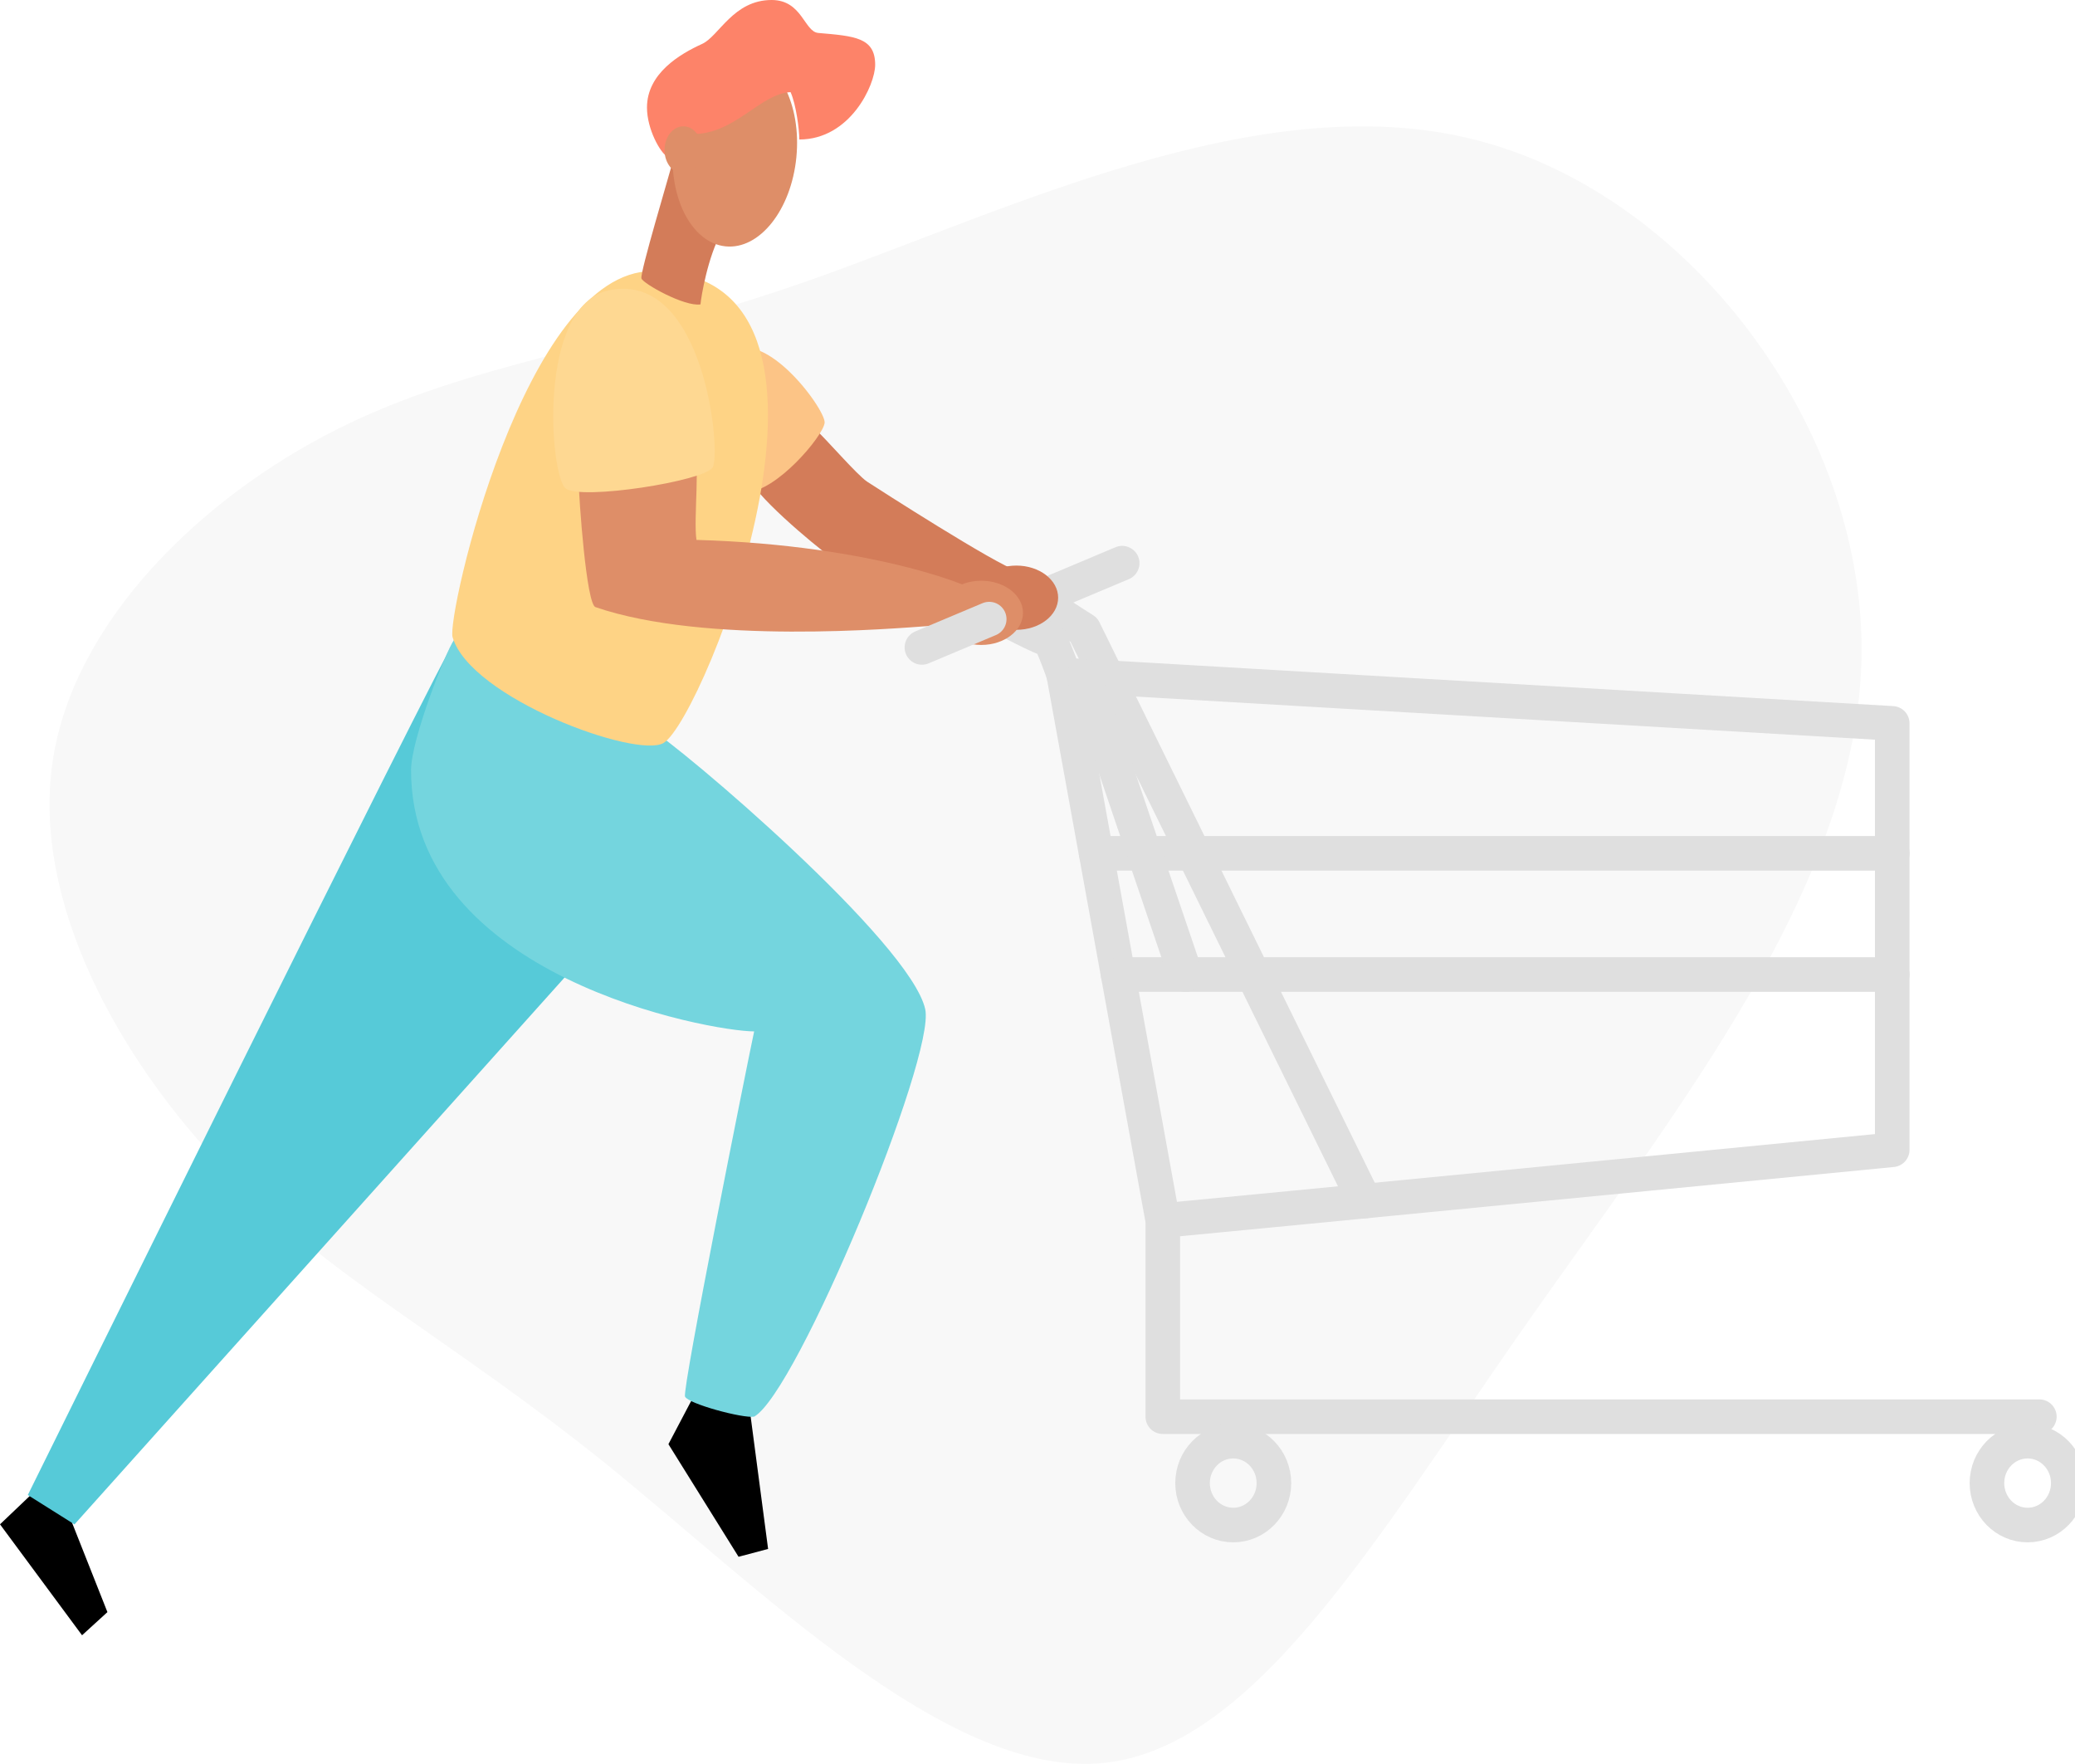
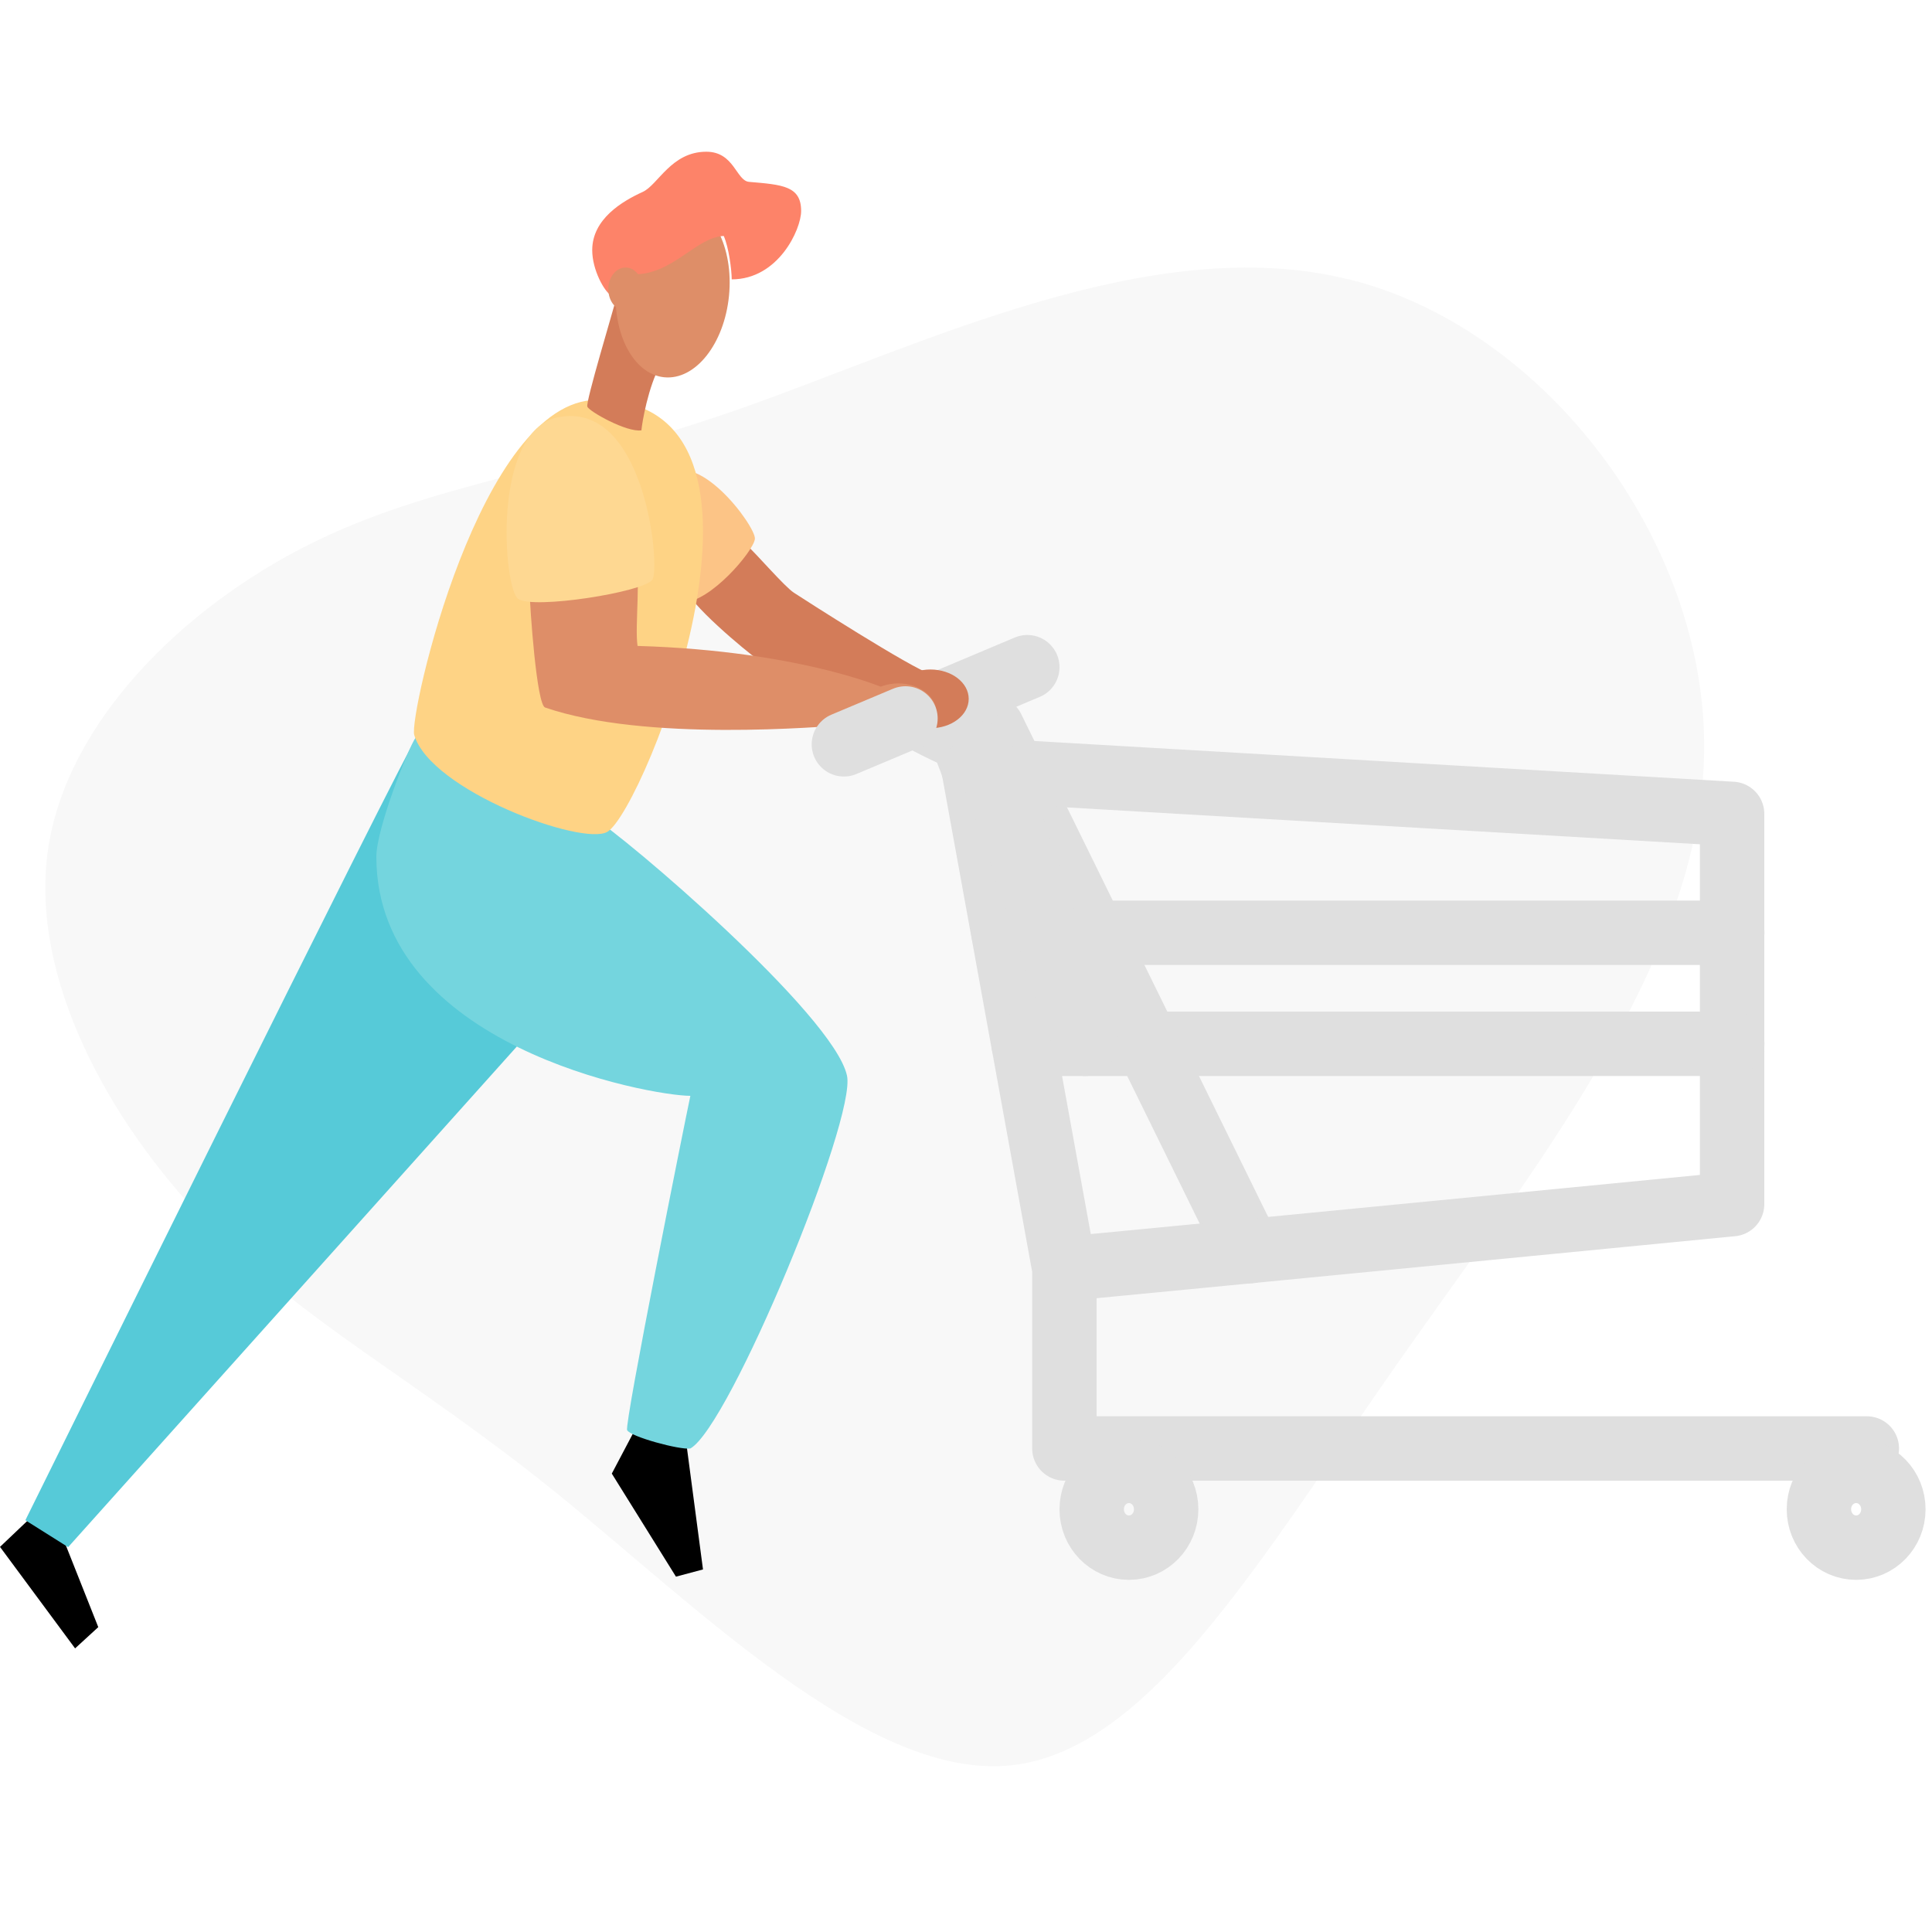
- <svg xmlns="http://www.w3.org/2000/svg" width="300" height="255" viewBox="0 0 300 255" fill="none">
-   <path d="M212.984 20.133C244.015 27.812 269.535 61.45 269.139 94.617C268.751 127.712 242.445 160.335 220.432 191.73C198.481 223.129 180.948 253.32 158.757 254.92C136.538 256.496 109.696 229.448 87.485 211.507C65.205 193.57 47.606 184.731 32.447 168.966C17.288 153.2 4.631 130.5 7.595 110.175C10.559 89.85 29.15 71.913 48.595 62.126C68.106 52.272 88.405 50.572 116.864 40.582C145.324 30.591 181.922 12.398 212.984 20.133Z" fill="#F8F8F8" />
-   <path d="M197.278 173.629L156.709 91.046C155.471 90.302 150.502 87.01 150.502 87.01" stroke="#DFDFDF" stroke-width="5" stroke-linecap="round" stroke-linejoin="round" />
-   <path d="M153.799 97.585C153.314 95.933 151.86 92.529 151.86 92.529C150.972 92.474 144.789 89.194 144.789 89.194" stroke="#DFDFDF" stroke-width="5" stroke-linecap="round" stroke-linejoin="round" />
-   <path d="M143.02 89.498L162.244 81.411" stroke="#DFDFDF" stroke-width="5" stroke-linecap="round" stroke-linejoin="round" />
-   <path d="M4.942 215.646L0 220.353L11.862 236.391L15.531 233.043L9.883 218.774L4.942 215.646Z" fill="black" />
-   <path d="M100.724 201.008L96.64 208.767L106.779 225.045L111.05 223.909L108.249 202.664L100.724 201.008Z" fill="black" />
-   <path d="M146.949 91.046C150.283 91.046 152.985 88.967 152.985 86.403C152.985 83.838 150.283 81.759 146.949 81.759C143.616 81.759 140.914 83.838 140.914 86.403C140.914 88.967 143.616 91.046 146.949 91.046Z" fill="#D37C59" />
-   <path d="M66.403 91.306C63.688 95.305 4.019 216.118 4.019 216.118L10.768 220.365L89.51 132.507L66.403 91.306Z" fill="#56CAD8" />
-   <path d="M117.811 61.99C119.362 63.358 123.908 68.677 125.394 69.645C126.88 70.613 143.92 81.571 147.116 82.539C150.312 83.507 143.52 86.386 143.52 86.386C143.52 86.386 121.321 81.311 119.68 80.183C118.04 79.056 108.315 70.985 108.315 68.821C108.315 66.658 117.811 61.99 117.811 61.99Z" fill="#D37C59" />
-   <path d="M104.805 51.592C109.758 46.053 119.432 59.191 119.223 61.122C119.013 63.054 112.171 71.157 107.834 71.157C106.535 71.157 101.325 55.483 104.805 51.592Z" fill="#FCC486" />
-   <path d="M65.635 92.522C64.472 94.121 59.429 106.919 59.429 111.319C59.429 141.314 102.803 149.097 109.033 149.097C108.133 153.284 98.591 200.844 99.041 201.888C99.49 202.932 107.407 205.064 109.033 204.788C115.239 201.304 135.274 152.796 133.769 145.897C131.655 136.231 98.47 107.959 93.676 105.144C88.882 102.328 65.635 92.522 65.635 92.522Z" fill="#74D5DE" />
-   <path d="M94.289 39.194C127.675 39.194 101.81 103.896 95.937 107.403C92.058 109.715 68.009 100.924 65.433 92.106C64.553 89.094 75.841 39.194 94.289 39.194Z" fill="#FED385" />
-   <path d="M141.868 93.233C145.201 93.233 147.903 91.154 147.903 88.59C147.903 86.026 145.201 83.947 141.868 83.947C138.535 83.947 135.832 86.026 135.832 88.59C135.832 91.154 138.535 93.233 141.868 93.233Z" fill="#DE8E68" />
-   <path d="M83.633 69.069C83.715 72.333 84.774 87.31 86.089 87.762C101.992 93.233 129.533 90.822 134.288 90.494C139.044 90.166 142.093 86.714 141.856 85.894C141.62 85.075 126.662 78.788 100.697 78.048C100.216 75.024 101.368 65.886 100.181 65.07C98.994 64.254 83.633 69.069 83.633 69.069Z" fill="#DE8E68" />
-   <path d="M88.052 41.965C101.864 39.054 104.343 65.642 103.017 67.601C101.69 69.561 84.091 72.333 81.795 70.621C79.499 68.909 77.579 44.169 88.052 41.965Z" fill="#FED892" />
-   <path d="M97.45 22.66C96.814 25.164 92.474 39.498 92.741 40.258C93.009 41.018 98.983 44.369 101.275 44.001C101.364 42.909 102.338 37.062 104.332 33.547C106.325 30.031 97.45 22.66 97.45 22.66Z" fill="#D37C59" />
-   <path d="M115.138 22.732C115.885 15.107 112.507 8.511 107.593 7.999C102.679 7.487 98.09 13.254 97.343 20.879C96.596 28.504 99.974 35.1 104.888 35.612C109.802 36.124 114.391 30.357 115.138 22.732Z" fill="#DE8E68" />
-   <path d="M96.484 22.66C95.468 22.084 93.54 18.693 93.54 15.542C93.54 10.61 98.308 7.803 101.523 6.343C103.955 5.219 106.023 0 111.562 0C115.98 0 116.275 4.587 118.307 4.763C123.575 5.215 126.531 5.419 126.531 9.367C126.531 12.266 122.923 20.165 115.565 20.165C115.565 18.701 115.088 15.066 114.3 13.318C109.878 13.546 106.279 19.405 100.146 19.381C98.831 19.357 96.484 22.66 96.484 22.66Z" fill="#FD8369" />
-   <path d="M98.8 25.116C100.304 25.116 101.523 23.581 101.523 21.689C101.523 19.796 100.304 18.261 98.8 18.261C97.296 18.261 96.077 19.796 96.077 21.689C96.077 23.581 97.296 25.116 98.8 25.116Z" fill="#DE8E68" />
-   <path d="M294.845 204.792H168.113V176.44C175.044 175.808 273.577 166.21 273.577 166.21V104.568L153.799 97.585L168.113 176.448" stroke="#DFDFDF" stroke-width="5" stroke-linecap="round" stroke-linejoin="round" />
-   <path d="M178.299 220.457C181.546 220.457 184.179 217.743 184.179 214.394C184.179 211.046 181.546 208.331 178.299 208.331C175.051 208.331 172.418 211.046 172.418 214.394C172.418 217.743 175.051 220.457 178.299 220.457Z" stroke="#DFDFDF" stroke-width="5" stroke-linecap="round" stroke-linejoin="round" />
-   <path d="M293.15 220.457C296.397 220.457 299.03 217.743 299.03 214.394C299.03 211.046 296.397 208.331 293.15 208.331C289.902 208.331 287.269 211.046 287.269 214.394C287.269 217.743 289.902 220.457 293.15 220.457Z" stroke="#DFDFDF" stroke-width="5" stroke-linecap="round" stroke-linejoin="round" />
-   <path d="M158.477 123.353H273.577" stroke="#DFDFDF" stroke-width="5" stroke-linecap="round" stroke-linejoin="round" />
-   <path d="M161.658 140.878H273.577" stroke="#DFDFDF" stroke-width="5" stroke-linecap="round" stroke-linejoin="round" />
-   <path d="M133.288 93.589L143.02 89.498" stroke="#DFDFDF" stroke-width="5" stroke-linecap="round" stroke-linejoin="round" />
-   <path d="M171.398 140.878C170.137 137.202 156.763 97.749 156.763 97.749" stroke="#DFDFDF" stroke-width="5" stroke-linecap="round" stroke-linejoin="round" />
+ <svg xmlns="http://www.w3.org/2000/svg" id="_Слой_1" data-name="Слой 1" viewBox="0 0 150 150">
+   <defs>
+     <style>
+       .cls-1 {
+         fill: #f8f8f8;
+       }
+ 
+       .cls-2 {
+         fill: #fcc486;
+       }
+ 
+       .cls-3 {
+         fill: #fd8369;
+       }
+ 
+       .cls-4 {
+         fill: #fed892;
+       }
+ 
+       .cls-5 {
+         fill: #fed385;
+       }
+ 
+       .cls-6 {
+         fill: #de8e68;
+       }
+ 
+       .cls-7 {
+         fill: #d37c59;
+       }
+ 
+       .cls-8 {
+         fill: #56cad8;
+       }
+ 
+       .cls-9 {
+         fill: #74d5de;
+       }
+ 
+       .cls-10 {
+         fill: none;
+         stroke: #dfdfdf;
+         stroke-linecap: round;
+         stroke-linejoin: round;
+         stroke-width: 5px;
+       }
+     </style>
+   </defs>
+   <path class="cls-1" d="M104.7,21.68c15.25,3.77,27.8,20.31,27.61,36.62-.19,16.27-13.12,32.31-23.94,47.74-10.79,15.44-19.41,30.28-30.32,31.06-10.92,.77-24.12-12.52-35.04-21.34-10.95-8.82-19.6-13.16-27.06-20.91-7.45-7.75-13.67-18.91-12.22-28.9,1.46-9.99,10.6-18.81,20.16-23.62,9.59-4.84,19.57-5.68,33.56-10.59,13.99-4.91,31.98-13.85,47.25-10.05Z" />
+   <path class="cls-10" d="M96.98,97.14l-19.94-40.6c-.61-.37-3.05-1.98-3.05-1.98" />
+   <path class="cls-10" d="M75.61,59.76c-.24-.81-.95-2.49-.95-2.49-.44-.03-3.48-1.64-3.48-1.64" />
+   <path class="cls-10" d="M70.31,55.78l9.45-3.98" />
+   <path d="M2.43,117.79l-2.43,2.31,5.83,7.88,1.8-1.65-2.78-7.01-2.43-1.54Z" />
+   <path d="M49.51,110.6l-2.01,3.81,4.98,8,2.1-.56-1.38-10.44-3.7-.81Z" />
+   <path class="cls-7" d="M72.24,56.54c1.64,0,2.97-1.02,2.97-2.28s-1.33-2.28-2.97-2.28-2.97,1.02-2.97,2.28,1.33,2.28,2.97,2.28Z" />
+   <path class="cls-8" d="M32.64,56.67c-1.33,1.97-30.67,61.36-30.67,61.36l3.32,2.09,38.71-43.19-11.36-20.25Z" />
+   <path class="cls-7" d="M57.91,42.26c.76,.67,3,3.29,3.73,3.76,.73,.48,9.11,5.86,10.68,6.34,1.57,.48-1.77,1.89-1.77,1.89,0,0-10.91-2.49-11.72-3.05-.81-.55-5.59-4.52-5.59-5.59s4.67-3.36,4.67-3.36Z" />
+   <path class="cls-2" d="M51.52,37.15c2.43-2.72,7.19,3.74,7.09,4.69-.1,.95-3.47,4.93-5.6,4.93-.64,0-3.2-7.7-1.49-9.62Z" />
+   <path class="cls-9" d="M32.27,57.27c-.57,.79-3.05,7.08-3.05,9.24,0,14.75,21.32,18.57,24.38,18.57-.44,2.06-5.13,25.44-4.91,25.95,.22,.51,4.11,1.56,4.91,1.43,3.05-1.71,12.9-25.56,12.16-28.95-1.04-4.75-17.35-18.65-19.71-20.03-2.36-1.38-13.78-6.21-13.78-6.21Z" />
+   <path class="cls-5" d="M46.35,31.05c16.41,0,3.7,31.81,.81,33.53-1.91,1.14-13.73-3.19-15-7.52-.43-1.48,5.12-26.01,14.18-26.01Z" />
+   <path class="cls-6" d="M69.74,57.62c1.64,0,2.97-1.02,2.97-2.28s-1.33-2.28-2.97-2.28-2.97,1.02-2.97,2.28,1.33,2.28,2.97,2.28Z" />
+   <path class="cls-6" d="M41.11,45.74c.04,1.6,.56,8.97,1.21,9.19,7.82,2.69,21.36,1.5,23.69,1.34,2.34-.16,3.84-1.86,3.72-2.26-.12-.4-7.47-3.49-20.23-3.86-.24-1.49,.33-5.98-.25-6.38-.58-.4-8.13,1.97-8.13,1.97Z" />
+   <path class="cls-4" d="M43.29,32.41c6.79-1.43,8.01,11.64,7.36,12.6-.65,.96-9.3,2.33-10.43,1.48-1.13-.84-2.07-13,3.08-14.09Z" />
+   <path class="cls-7" d="M47.91,22.92c-.31,1.23-2.45,8.28-2.31,8.65,.13,.37,3.07,2.02,4.2,1.84,.04-.54,.52-3.41,1.5-5.14,.98-1.73-3.38-5.35-3.38-5.35Z" />
+   <path class="cls-6" d="M56.6,22.96c.37-3.75-1.29-6.99-3.71-7.24-2.42-.25-4.67,2.58-5.04,6.33-.37,3.75,1.29,6.99,3.71,7.24,2.42,.25,4.67-2.58,5.04-6.33Z" />
+   <path class="cls-3" d="M47.43,22.92c-.5-.28-1.45-1.95-1.45-3.5,0-2.42,2.34-3.8,3.92-4.52,1.2-.55,2.21-3.12,4.94-3.12,2.17,0,2.32,2.26,3.32,2.34,2.59,.22,4.04,.32,4.04,2.26,0,1.43-1.77,5.31-5.39,5.31,0-.72-.23-2.51-.62-3.37-2.17,.11-3.94,2.99-6.96,2.98-.65-.01-1.8,1.61-1.8,1.61Z" />
+   <path class="cls-6" d="M48.57,24.13c.74,0,1.34-.75,1.34-1.68s-.6-1.68-1.34-1.68-1.34,.75-1.34,1.68,.6,1.68,1.34,1.68Z" />
+   <path class="cls-10" d="M144.94,112.46h-62.3v-13.94c3.41-.31,51.84-5.03,51.84-5.03v-30.3l-58.88-3.43,7.04,38.77" />
+   <path class="cls-10" d="M87.65,120.16c1.6,0,2.89-1.33,2.89-2.98s-1.29-2.98-2.89-2.98-2.89,1.33-2.89,2.98,1.29,2.98,2.89,2.98Z" />
+   <path class="cls-10" d="M144.11,120.16c1.6,0,2.89-1.33,2.89-2.98s-1.29-2.98-2.89-2.98-2.89,1.33-2.89,2.98,1.29,2.98,2.89,2.98Z" />
+   <path class="cls-10" d="M77.91,72.42h56.58" />
+   <path class="cls-10" d="M79.47,81.04h55.02" />
+   <path class="cls-10" d="M65.52,57.79l4.78-2.01" />
+   <path class="cls-10" d="M84.26,81.04c-.62-1.81-7.19-21.2-7.19-21.2" />
</svg>
